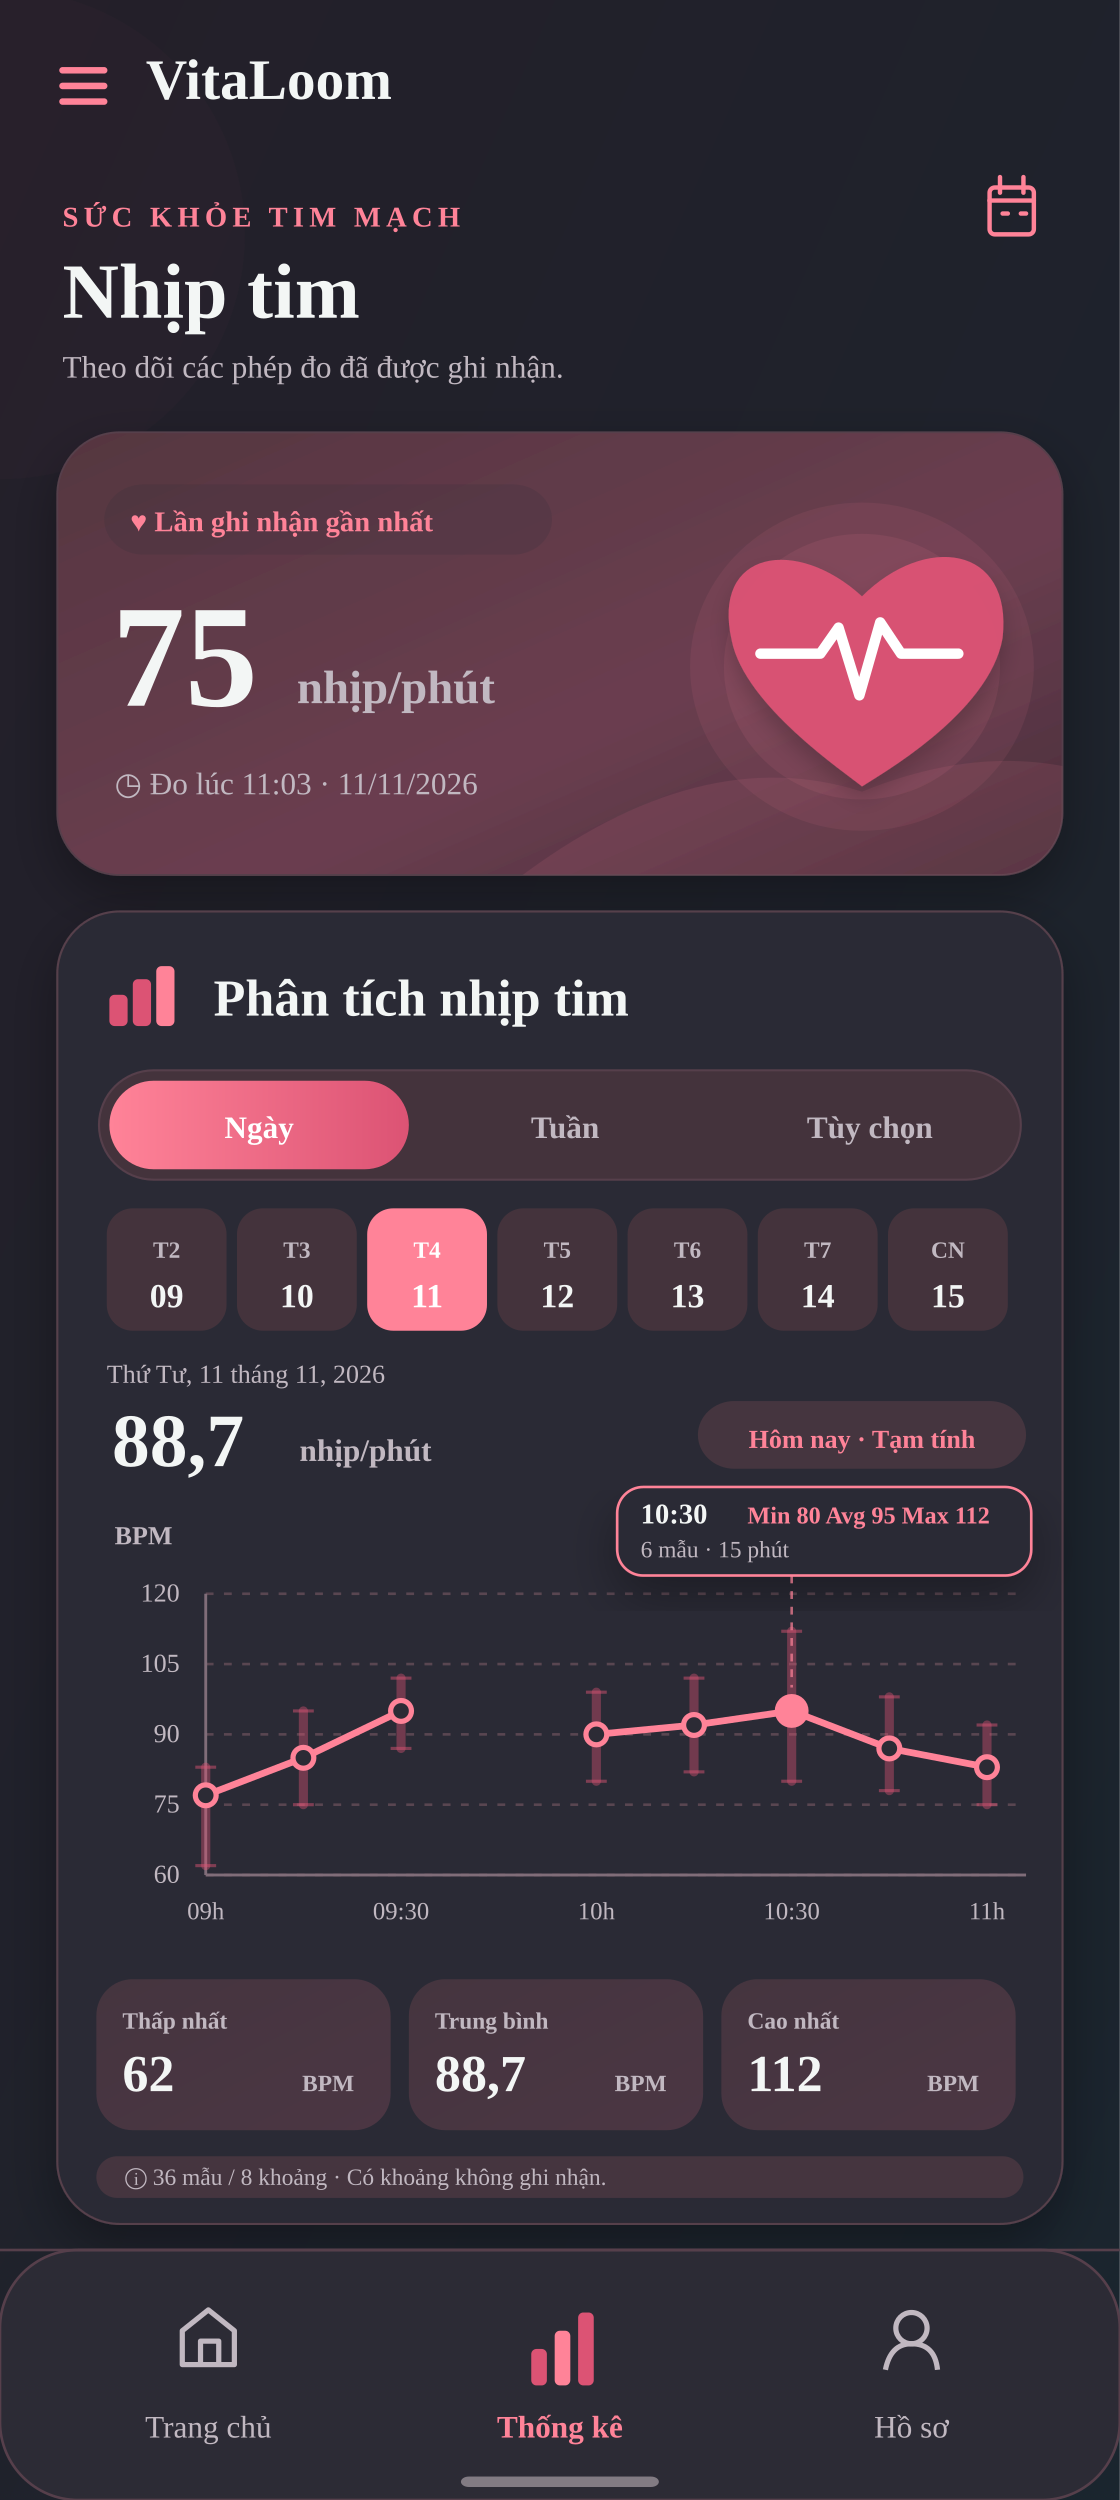
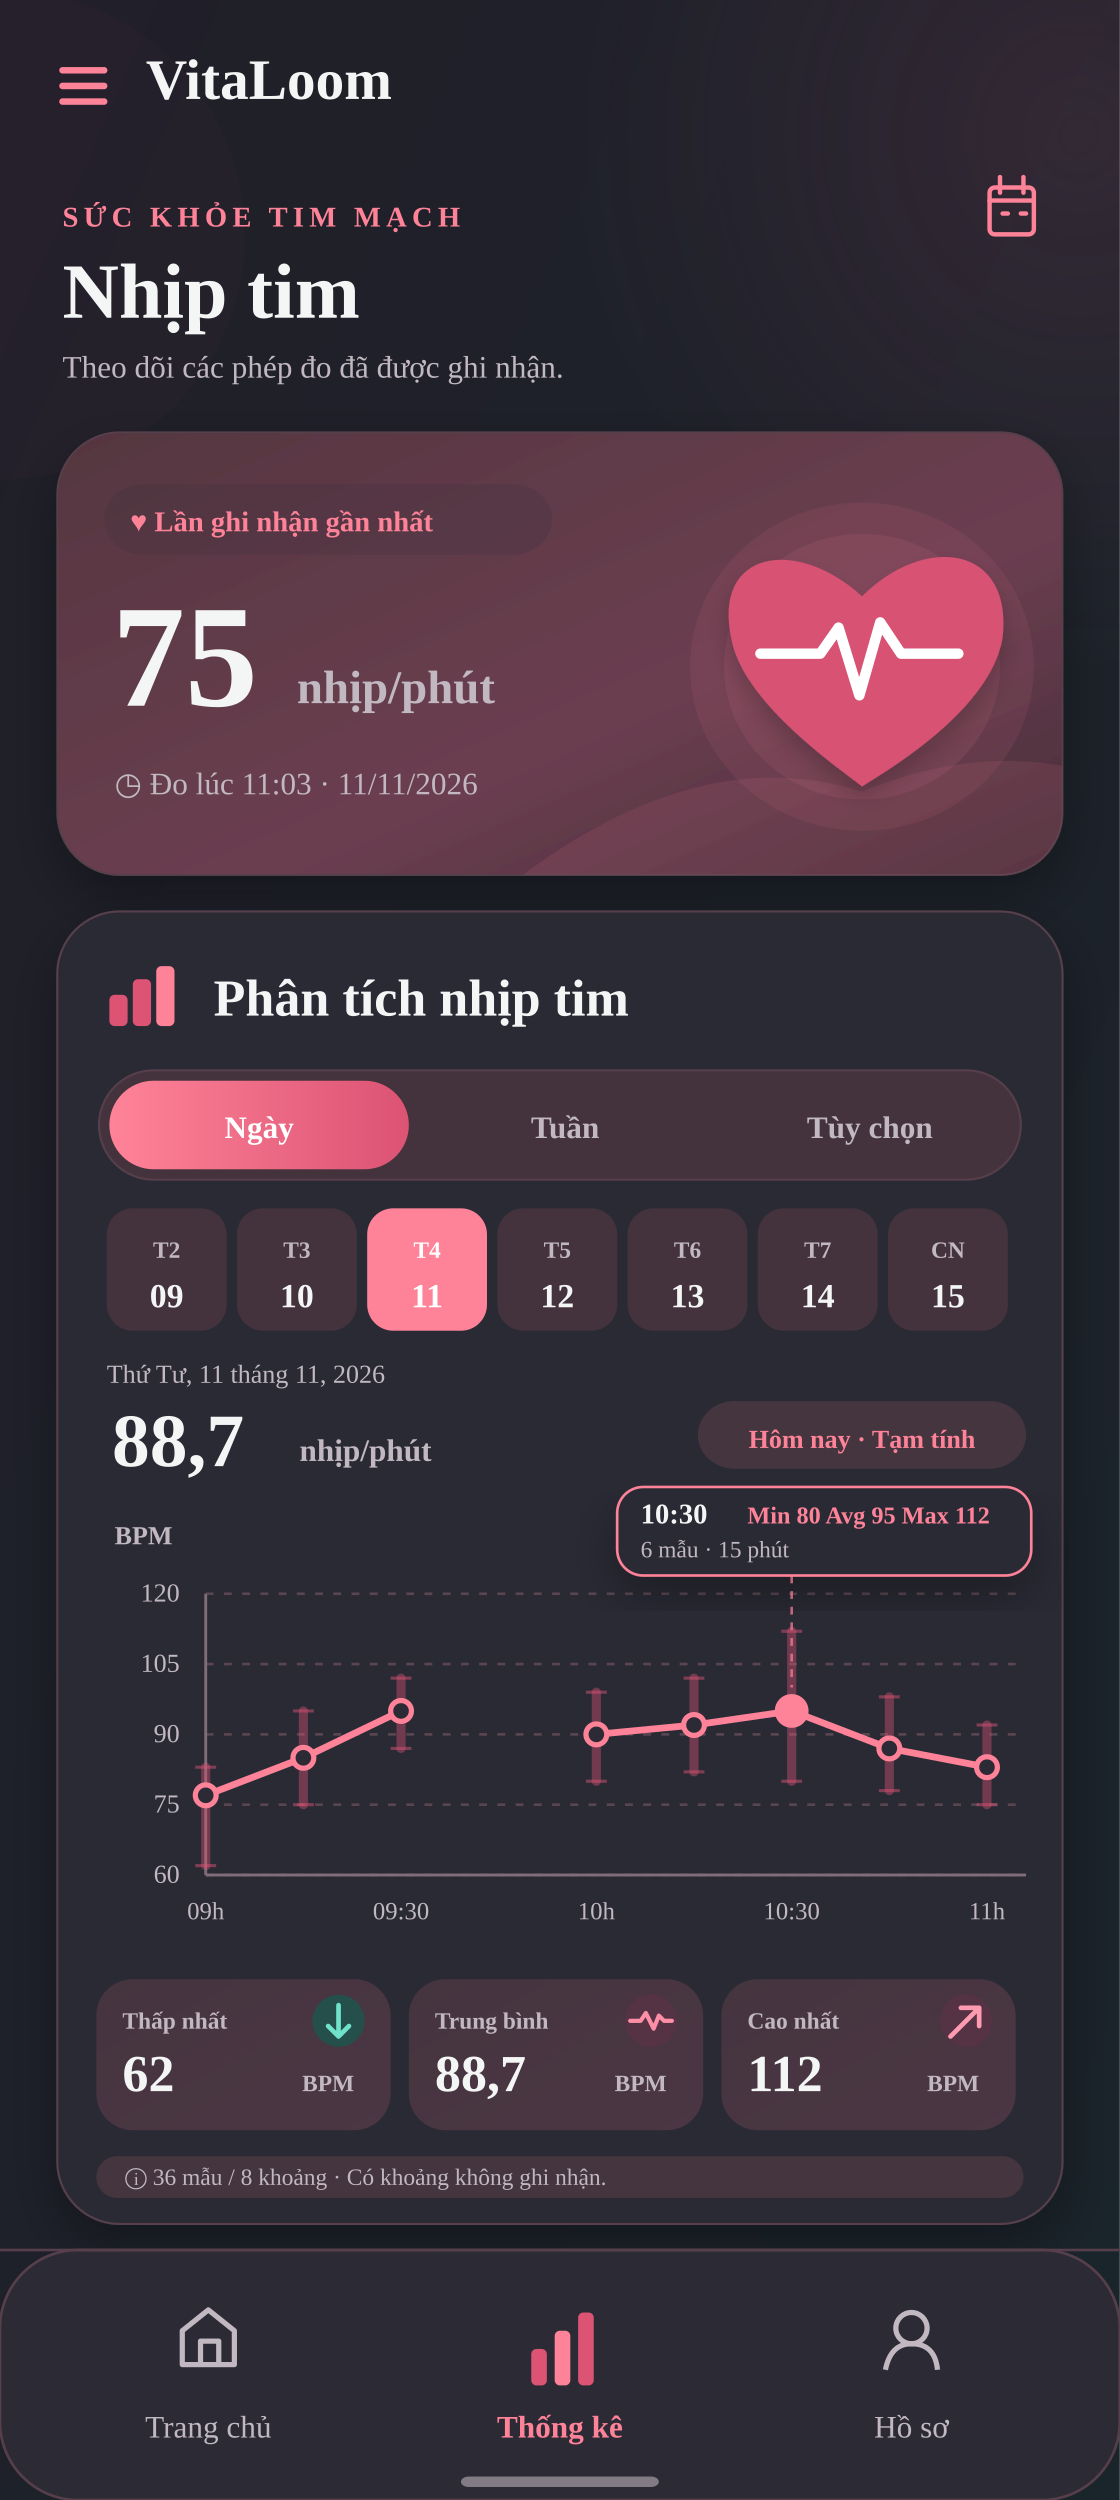
<svg xmlns="http://www.w3.org/2000/svg" width="430" height="960" viewBox="0 0 430 960" role="img" aria-label="VitaLoom Nhịp tim — minh họa dark mode. Line chart có dot nối tại các bucket liền nhau, khoảng trống dữ liệu được ngắt và min/max mờ.">
  <defs>
+     <radialGradient id="ambient-blush-preview">
+       <stop stop-color="#9B4C69" stop-opacity=".17" />
+       <stop offset="1" stop-color="#9B4C69" stop-opacity="0" />
+     </radialGradient>
    <linearGradient id="canvas" x1="0" y1="0" x2="1" y2="1">
-       <stop stop-color="#241f29" />
-       <stop offset="1" stop-color="#1a252e" />
+       <stop stop-color="#211f29" />
+       <stop offset="1" stop-color="#1a242b" />
    </linearGradient>
    <linearGradient id="hero" x1="0" y1="0" x2="1" y2="1">
      <stop stop-color="#553640" />
      <stop offset=".6" stop-color="#6b3e50" />
      <stop offset="1" stop-color="#482e3a" />
    </linearGradient>
    <linearGradient id="activeTab" x1="0" y1="0" x2="1" y2="0">
      <stop stop-color="#ff8398" />
      <stop offset="1" stop-color="#dc5374" />
    </linearGradient>
    <linearGradient id="barGrad" x1="0" y1="1" x2="0" y2="0">
      <stop stop-color="#ff8398" />
      <stop offset="1" stop-color="#dc5374" />
    </linearGradient>
    <linearGradient id="tile" x1="0" y1="0" x2="1" y2="1">
      <stop stop-color="#45353f" />
      <stop offset="1" stop-color="#4b3643" />
    </linearGradient>
    <filter id="card-shadow" x="-20%" y="-20%" width="140%" height="160%">
      <feDropShadow dx="0" dy="8" stdDeviation="10" flood-color="#000" flood-opacity=".31" />
    </filter>
    <filter id="illustration-shadow" x="-40%" y="-40%" width="180%" height="180%">
      <feDropShadow dx="0" dy="5" stdDeviation="4" flood-color="#000" flood-opacity=".20" />
    </filter>
    <clipPath id="heroClip">
      <rect x="22" y="166" width="386" height="170" rx="24" />
    </clipPath>
    <clipPath id="chartClip">
      <rect x="78" y="558" width="316" height="158" />
    </clipPath>
  </defs>
  <rect x="0" y="0" width="430" height="960" rx="0" fill="url(#canvas)" />
+   <ellipse cx="415" cy="52" rx="198" ry="206" fill="url(#ambient-blush-preview)" />
  <circle cx="0" cy="90" r="94" fill="#dc5374" opacity=".025" />
  <g>
    <g stroke="#ff8398" stroke-width="2.5" stroke-linecap="round">
      <line x1="24" y1="27" x2="40" y2="27" stroke="#ff8398" stroke-width="2.5" />
      <line x1="24" y1="33" x2="40" y2="33" stroke="#ff8398" stroke-width="2.5" />
      <line x1="24" y1="39" x2="40" y2="39" stroke="#ff8398" stroke-width="2.5" />
    </g>
    <text x="56" y="38" font-size="22" fill="#f3f6f5" font-weight="800">VitaLoom</text>
    <text x="24" y="87" font-size="11" fill="#ff8398" font-weight="780" letter-spacing="2">SỨC KHỎE TIM MẠCH</text>
    <text x="24" y="122" font-size="30" fill="#f3f6f5" font-weight="800">Nhịp tim</text>
    <text x="24" y="145" font-size="12" fill="#c1b8c1" font-weight="450">Theo dõi các phép đo đã được ghi nhận.</text>
    <g transform="translate(388 78)" fill="none" stroke="#ff8398" stroke-width="1.7" stroke-linecap="round" stroke-linejoin="round">
      <rect x="-8" y="-6" width="17" height="18" rx="2" />
      <path d="M-8 -1 H9 M-4 -10 V-4 M5 -10 V-4" />
      <path d="M-3 4 H-1 M4 4 H6" />
    </g>
  </g>
  <rect x="22" y="166" width="386" height="170" rx="24" fill="url(#hero)" stroke="#563f4b" stroke-width=".7" filter="url(#card-shadow)" />
  <g clip-path="url(#heroClip)">
    <path d="M198 338 Q269 284 331 304 Q385 282 431 301 V340H198Z" fill="#ff8398" opacity=".1" />
    <ellipse cx="331" cy="256" rx="66" ry="63" fill="#ff8398" opacity=".08" />
    <ellipse cx="331" cy="256" rx="53" ry="51" fill="#ff8398" opacity=".09" />
    <path d="M331 302 C325 297 286 271 281 246 C273 211 306 206 331 229 C355 205 389 209 385 245 C380 274 337 298 331 302 Z" fill="#dc5374" opacity=".95" filter="url(#illustration-shadow)" />
    <path d="M292 251 H315 L322 241 L330 267 L338 239 L346 251 H368" stroke="#fff" stroke-width="4" fill="none" stroke-linejoin="round" stroke-linecap="round" />
  </g>
  <rect x="40" y="186" width="172" height="27" rx="15" fill="#2c2b35" opacity=".17" />
  <text x="50" y="204" font-size="11" fill="#ff8398" font-weight="740">♥  Lần ghi nhận gần nhất</text>
  <text x="43" y="271" font-size="56" fill="#f3f6f5" font-weight="850">75</text>
  <text x="114" y="270" font-size="18" fill="#c1b8c1" font-weight="660">nhịp/phút</text>
  <text x="44" y="305" font-size="12" fill="#c1b8c1" font-weight="510">◷  Đo lúc 11:03 · 11/11/2026</text>
  <rect x="22" y="350" width="386" height="504" rx="24" fill="#2c2b35" filter="url(#card-shadow)" stroke="#563f4b" stroke-width=".8" />
  <g fill="#ff8398">
    <rect x="42" y="382" width="7" height="12" rx="2" fill="#dc5374" />
    <rect x="51" y="376" width="7" height="18" rx="2" fill="#dc5374" />
    <rect x="60" y="371" width="7" height="23" rx="2" fill="#ff8398" />
  </g>
  <text x="82" y="390" font-size="20" fill="#f3f6f5" font-weight="800">Phân tích nhịp tim</text>
  <rect x="38" y="411" width="354" height="42" rx="21" fill="#44333c" stroke="#563f4b" stroke-width=".8" />
  <rect x="42" y="415" width="115" height="34" rx="17" fill="url(#activeTab)" />
  <text x="99.5" y="437" font-size="12" fill="#fff" font-weight="700" text-anchor="middle">Ngày</text>
  <text x="217" y="437" font-size="12" fill="#c1b8c1" font-weight="600" text-anchor="middle">Tuần</text>
  <text x="334" y="437" font-size="12" fill="#c1b8c1" font-weight="600" text-anchor="middle">Tùy chọn</text>
  <rect x="41" y="464" width="46" height="47" rx="10" fill="#44333c" />
  <text x="64" y="483" font-size="9" fill="#c1b8c1" font-weight="600" text-anchor="middle">T2</text>
  <text x="64" y="502" font-size="13" fill="#f3f6f5" font-weight="700" text-anchor="middle">09</text>
  <rect x="91" y="464" width="46" height="47" rx="10" fill="#44333c" />
  <text x="114" y="483" font-size="9" fill="#c1b8c1" font-weight="600" text-anchor="middle">T3</text>
  <text x="114" y="502" font-size="13" fill="#f3f6f5" font-weight="700" text-anchor="middle">10</text>
  <rect x="141" y="464" width="46" height="47" rx="10" fill="#ff8398" />
  <text x="164" y="483" font-size="9" fill="#fff" font-weight="600" text-anchor="middle">T4</text>
  <text x="164" y="502" font-size="13" fill="#fff" font-weight="700" text-anchor="middle">11</text>
  <rect x="191" y="464" width="46" height="47" rx="10" fill="#44333c" />
  <text x="214" y="483" font-size="9" fill="#c1b8c1" font-weight="600" text-anchor="middle">T5</text>
  <text x="214" y="502" font-size="13" fill="#f3f6f5" font-weight="700" text-anchor="middle">12</text>
  <rect x="241" y="464" width="46" height="47" rx="10" fill="#44333c" />
  <text x="264" y="483" font-size="9" fill="#c1b8c1" font-weight="600" text-anchor="middle">T6</text>
  <text x="264" y="502" font-size="13" fill="#f3f6f5" font-weight="700" text-anchor="middle">13</text>
  <rect x="291" y="464" width="46" height="47" rx="10" fill="#44333c" />
  <text x="314" y="483" font-size="9" fill="#c1b8c1" font-weight="600" text-anchor="middle">T7</text>
  <text x="314" y="502" font-size="13" fill="#f3f6f5" font-weight="700" text-anchor="middle">14</text>
  <rect x="341" y="464" width="46" height="47" rx="10" fill="#44333c" />
  <text x="364" y="483" font-size="9" fill="#c1b8c1" font-weight="600" text-anchor="middle">CN</text>
  <text x="364" y="502" font-size="13" fill="#f3f6f5" font-weight="700" text-anchor="middle">15</text>
  <text x="41" y="531" font-size="10" fill="#c1b8c1" font-weight="520">Thứ Tư, 11 tháng 11, 2026</text>
  <text x="43" y="563" font-size="29" fill="#f3f6f5" font-weight="850">88,7</text>
  <text x="115" y="561" font-size="12" fill="#c1b8c1" font-weight="650">nhịp/phút</text>
  <rect x="268" y="538" width="126" height="26" rx="14" fill="#45353f" />
  <text x="331" y="556" font-size="10" fill="#ff8398" font-weight="660" text-anchor="middle">Hôm nay · Tạm tính</text>
  <text x="44" y="593" font-size="10" fill="#c1b8c1" font-weight="580">BPM</text>
  <line x1="79" y1="720" x2="394" y2="720" stroke="#594651" stroke-width="1" stroke-dasharray="3 4" />
  <text x="69" y="723" font-size="10" fill="#c1b8c1" font-weight="490" text-anchor="end">60</text>
  <line x1="79" y1="693" x2="394" y2="693" stroke="#594651" stroke-width="1" stroke-dasharray="3 4" />
  <text x="69" y="696" font-size="10" fill="#c1b8c1" font-weight="490" text-anchor="end">75</text>
  <line x1="79" y1="666" x2="394" y2="666" stroke="#594651" stroke-width="1" stroke-dasharray="3 4" />
  <text x="69" y="669" font-size="10" fill="#c1b8c1" font-weight="490" text-anchor="end">90</text>
  <line x1="79" y1="639" x2="394" y2="639" stroke="#594651" stroke-width="1" stroke-dasharray="3 4" />
  <text x="69" y="642" font-size="10" fill="#c1b8c1" font-weight="490" text-anchor="end">105</text>
  <line x1="79" y1="612" x2="394" y2="612" stroke="#594651" stroke-width="1" stroke-dasharray="3 4" />
  <text x="69" y="615" font-size="10" fill="#c1b8c1" font-weight="490" text-anchor="end">120</text>
  <line x1="79" y1="612" x2="79" y2="720" stroke="#806d79" stroke-width="1.1" />
  <line x1="79" y1="720" x2="394" y2="720" stroke="#806d79" stroke-width="1.1" />
  <path d="M79.0 689.4 L116.5 675.0 L154.0 657.0" stroke="#ff8398" stroke-width="2.6" fill="none" stroke-linejoin="round" stroke-linecap="round" />
  <path d="M229.0 666.0 L266.5 662.4 L304.0 657.0 L341.5 671.4 L379.0 678.6" stroke="#ff8398" stroke-width="2.6" fill="none" stroke-linejoin="round" stroke-linecap="round" />
  <line x1="79" y1="716.4" x2="79" y2="678.6" stroke="#dc5374" stroke-width="3.5" opacity=".40" stroke-linecap="round" />
  <line x1="75" y1="716.4" x2="83" y2="716.4" stroke="#dc5374" stroke-width="1.2" opacity=".48" />
  <line x1="75" y1="678.6" x2="83" y2="678.6" stroke="#dc5374" stroke-width="1.2" opacity=".48" />
  <circle cx="79" cy="689.4" r="4" fill="#2c2b35" stroke="#ff8398" stroke-width="2" />
  <line x1="116.5" y1="693" x2="116.5" y2="657" stroke="#dc5374" stroke-width="3.5" opacity=".40" stroke-linecap="round" />
  <line x1="112.5" y1="693" x2="120.5" y2="693" stroke="#dc5374" stroke-width="1.2" opacity=".48" />
  <line x1="112.5" y1="657" x2="120.5" y2="657" stroke="#dc5374" stroke-width="1.2" opacity=".48" />
  <circle cx="116.5" cy="675" r="4" fill="#2c2b35" stroke="#ff8398" stroke-width="2" />
  <line x1="154" y1="671.4" x2="154" y2="644.4" stroke="#dc5374" stroke-width="3.5" opacity=".40" stroke-linecap="round" />
  <line x1="150" y1="671.4" x2="158" y2="671.4" stroke="#dc5374" stroke-width="1.2" opacity=".48" />
  <line x1="150" y1="644.4" x2="158" y2="644.4" stroke="#dc5374" stroke-width="1.2" opacity=".48" />
  <circle cx="154" cy="657" r="4" fill="#2c2b35" stroke="#ff8398" stroke-width="2" />
  <line x1="229" y1="684" x2="229" y2="649.8" stroke="#dc5374" stroke-width="3.5" opacity=".40" stroke-linecap="round" />
  <line x1="225" y1="684" x2="233" y2="684" stroke="#dc5374" stroke-width="1.2" opacity=".48" />
  <line x1="225" y1="649.8" x2="233" y2="649.8" stroke="#dc5374" stroke-width="1.2" opacity=".48" />
  <circle cx="229" cy="666" r="4" fill="#2c2b35" stroke="#ff8398" stroke-width="2" />
  <line x1="266.5" y1="680.4" x2="266.5" y2="644.4" stroke="#dc5374" stroke-width="3.5" opacity=".40" stroke-linecap="round" />
  <line x1="262.5" y1="680.4" x2="270.5" y2="680.4" stroke="#dc5374" stroke-width="1.2" opacity=".48" />
  <line x1="262.5" y1="644.4" x2="270.5" y2="644.4" stroke="#dc5374" stroke-width="1.2" opacity=".48" />
  <circle cx="266.5" cy="662.4" r="4" fill="#2c2b35" stroke="#ff8398" stroke-width="2" />
  <line x1="304" y1="684" x2="304" y2="626.4" stroke="#dc5374" stroke-width="3.5" opacity=".40" stroke-linecap="round" />
  <line x1="300" y1="684" x2="308" y2="684" stroke="#dc5374" stroke-width="1.2" opacity=".48" />
  <line x1="300" y1="626.4" x2="308" y2="626.4" stroke="#dc5374" stroke-width="1.2" opacity=".48" />
  <circle cx="304" cy="657" r="5.5" fill="#ff8398" stroke="#ff8398" stroke-width="2" />
  <line x1="341.5" y1="687.6" x2="341.5" y2="651.6" stroke="#dc5374" stroke-width="3.5" opacity=".40" stroke-linecap="round" />
  <line x1="337.5" y1="687.6" x2="345.5" y2="687.6" stroke="#dc5374" stroke-width="1.2" opacity=".48" />
  <line x1="337.5" y1="651.6" x2="345.5" y2="651.6" stroke="#dc5374" stroke-width="1.2" opacity=".48" />
  <circle cx="341.5" cy="671.4" r="4" fill="#2c2b35" stroke="#ff8398" stroke-width="2" />
  <line x1="379" y1="693" x2="379" y2="662.4" stroke="#dc5374" stroke-width="3.5" opacity=".40" stroke-linecap="round" />
  <line x1="375" y1="693" x2="383" y2="693" stroke="#dc5374" stroke-width="1.2" opacity=".48" />
  <line x1="375" y1="662.4" x2="383" y2="662.4" stroke="#dc5374" stroke-width="1.2" opacity=".48" />
  <circle cx="379" cy="678.6" r="4" fill="#2c2b35" stroke="#ff8398" stroke-width="2" />
  <text x="79" y="737" font-size="9.5" fill="#c1b8c1" font-weight="450" text-anchor="middle">09h</text>
  <text x="154" y="737" font-size="9.5" fill="#c1b8c1" font-weight="450" text-anchor="middle">09:30</text>
  <text x="229" y="737" font-size="9.5" fill="#c1b8c1" font-weight="450" text-anchor="middle">10h</text>
  <text x="304" y="737" font-size="9.5" fill="#c1b8c1" font-weight="450" text-anchor="middle">10:30</text>
  <text x="379" y="737" font-size="9.5" fill="#c1b8c1" font-weight="450" text-anchor="middle">11h</text>
  <rect x="237" y="571" width="159" height="34" rx="10" fill="#2c2b35" stroke="#ff8398" stroke-width="1" filter="url(#card-shadow)" />
  <text x="246" y="585" font-size="11" fill="#f3f6f5" font-weight="750">10:30</text>
  <text x="287" y="585" font-size="9.3" fill="#ff8398" font-weight="600">Min 80  Avg 95  Max 112</text>
  <text x="246" y="598" font-size="9" fill="#c1b8c1" font-weight="490">6 mẫu · 15 phút</text>
  <line x1="304" y1="605" x2="304" y2="648" stroke="#ff8398" stroke-width="1" stroke-dasharray="3 3" opacity=".7" />
  <rect x="37" y="760" width="113" height="58" rx="14" fill="url(#tile)" />
  <text x="47" y="779" font-size="9" fill="#c1b8c1" font-weight="600">Thấp nhất</text>
  <text x="47" y="803" font-size="20" fill="#f3f6f5" font-weight="830">62</text>
  <text x="116" y="803" font-size="9" fill="#c1b8c1" font-weight="600">BPM</text>
  <rect x="157" y="760" width="113" height="58" rx="14" fill="url(#tile)" />
  <text x="167" y="779" font-size="9" fill="#c1b8c1" font-weight="600">Trung bình</text>
  <text x="167" y="803" font-size="20" fill="#f3f6f5" font-weight="830">88,7</text>
  <text x="236" y="803" font-size="9" fill="#c1b8c1" font-weight="600">BPM</text>
  <rect x="277" y="760" width="113" height="58" rx="14" fill="url(#tile)" />
  <text x="287" y="779" font-size="9" fill="#c1b8c1" font-weight="600">Cao nhất</text>
  <text x="287" y="803" font-size="20" fill="#f3f6f5" font-weight="830">112</text>
  <text x="356" y="803" font-size="9" fill="#c1b8c1" font-weight="600">BPM</text>
+   <g id="sample-hr-kpi-icon-previews" aria-label="Min average max icon positions in KPI tiles">
+     <circle cx="130" cy="776" r="10" fill="#244F4A" />
+     <path d="M130 770v12m-4-4 4 4 4-4" stroke="#70E2CB" stroke-width="1.8" stroke-linecap="round" stroke-linejoin="round" fill="none" />
+     <circle cx="250" cy="776" r="10" fill="#553244" />
+     <path d="M242 776h4l2-3 3 6 2-5 2 2h3" stroke="#FF8FA7" stroke-width="1.6" stroke-linecap="round" stroke-linejoin="round" fill="none" />
+     <circle cx="371" cy="776" r="10" fill="#553244" />
+     <path d="M365 782l11-11m-7 0h7v7" stroke="#FF9BB0" stroke-width="1.8" stroke-linecap="round" stroke-linejoin="round" fill="none" />
+   </g>
  <rect x="37" y="828" width="356" height="16" rx="8" fill="#45353f" />
  <text x="48" y="839" font-size="9" fill="#c1b8c1" font-weight="500">ⓘ  36 mẫu / 8 khoảng · Có khoảng không ghi nhận.</text>
  <g>
    <rect x="0" y="864" width="430" height="96" rx="30" fill="#2c2b35" stroke="#563f4b" stroke-width="1" />
    <line x1="0" y1="864" x2="430" y2="864" stroke="#563f4b" stroke-width="1" />
    <g transform="translate(80 895)" fill="none" stroke="#c1b8c1" stroke-width="2" stroke-linecap="round" stroke-linejoin="round">
      <path d="M-10 0 L0 -8 L10 0 V13 H-10 Z M-3 13 V4 H4 V13" />
    </g>
    <g transform="translate(215 891)" fill="#ff8398">
      <rect x="-11" y="11" width="6" height="14" rx="2" fill="#dc5374" />
      <rect x="-2" y="4" width="6" height="21" rx="2" fill="#ff8398" />
      <rect x="7" y="-3" width="6" height="28" rx="2" fill="#dc5374" />
    </g>
    <g transform="translate(350 894)" fill="none" stroke="#c1b8c1" stroke-width="2">
      <circle cx="0" cy="0" r="6" />
      <path d="M-10 16 Q-8 6 0 6 Q9 6 10 16" />
    </g>
    <text x="80" y="936" font-size="12" fill="#c1b8c1" font-weight="500" text-anchor="middle">Trang chủ</text>
    <text x="215" y="936" font-size="12" fill="#ff8398" font-weight="700" text-anchor="middle">Thống kê</text>
    <text x="350" y="936" font-size="12" fill="#c1b8c1" font-weight="500" text-anchor="middle">Hồ sơ</text>
    <rect x="177" y="951" width="76" height="4" rx="3" fill="#827b83" />
  </g>
</svg>
